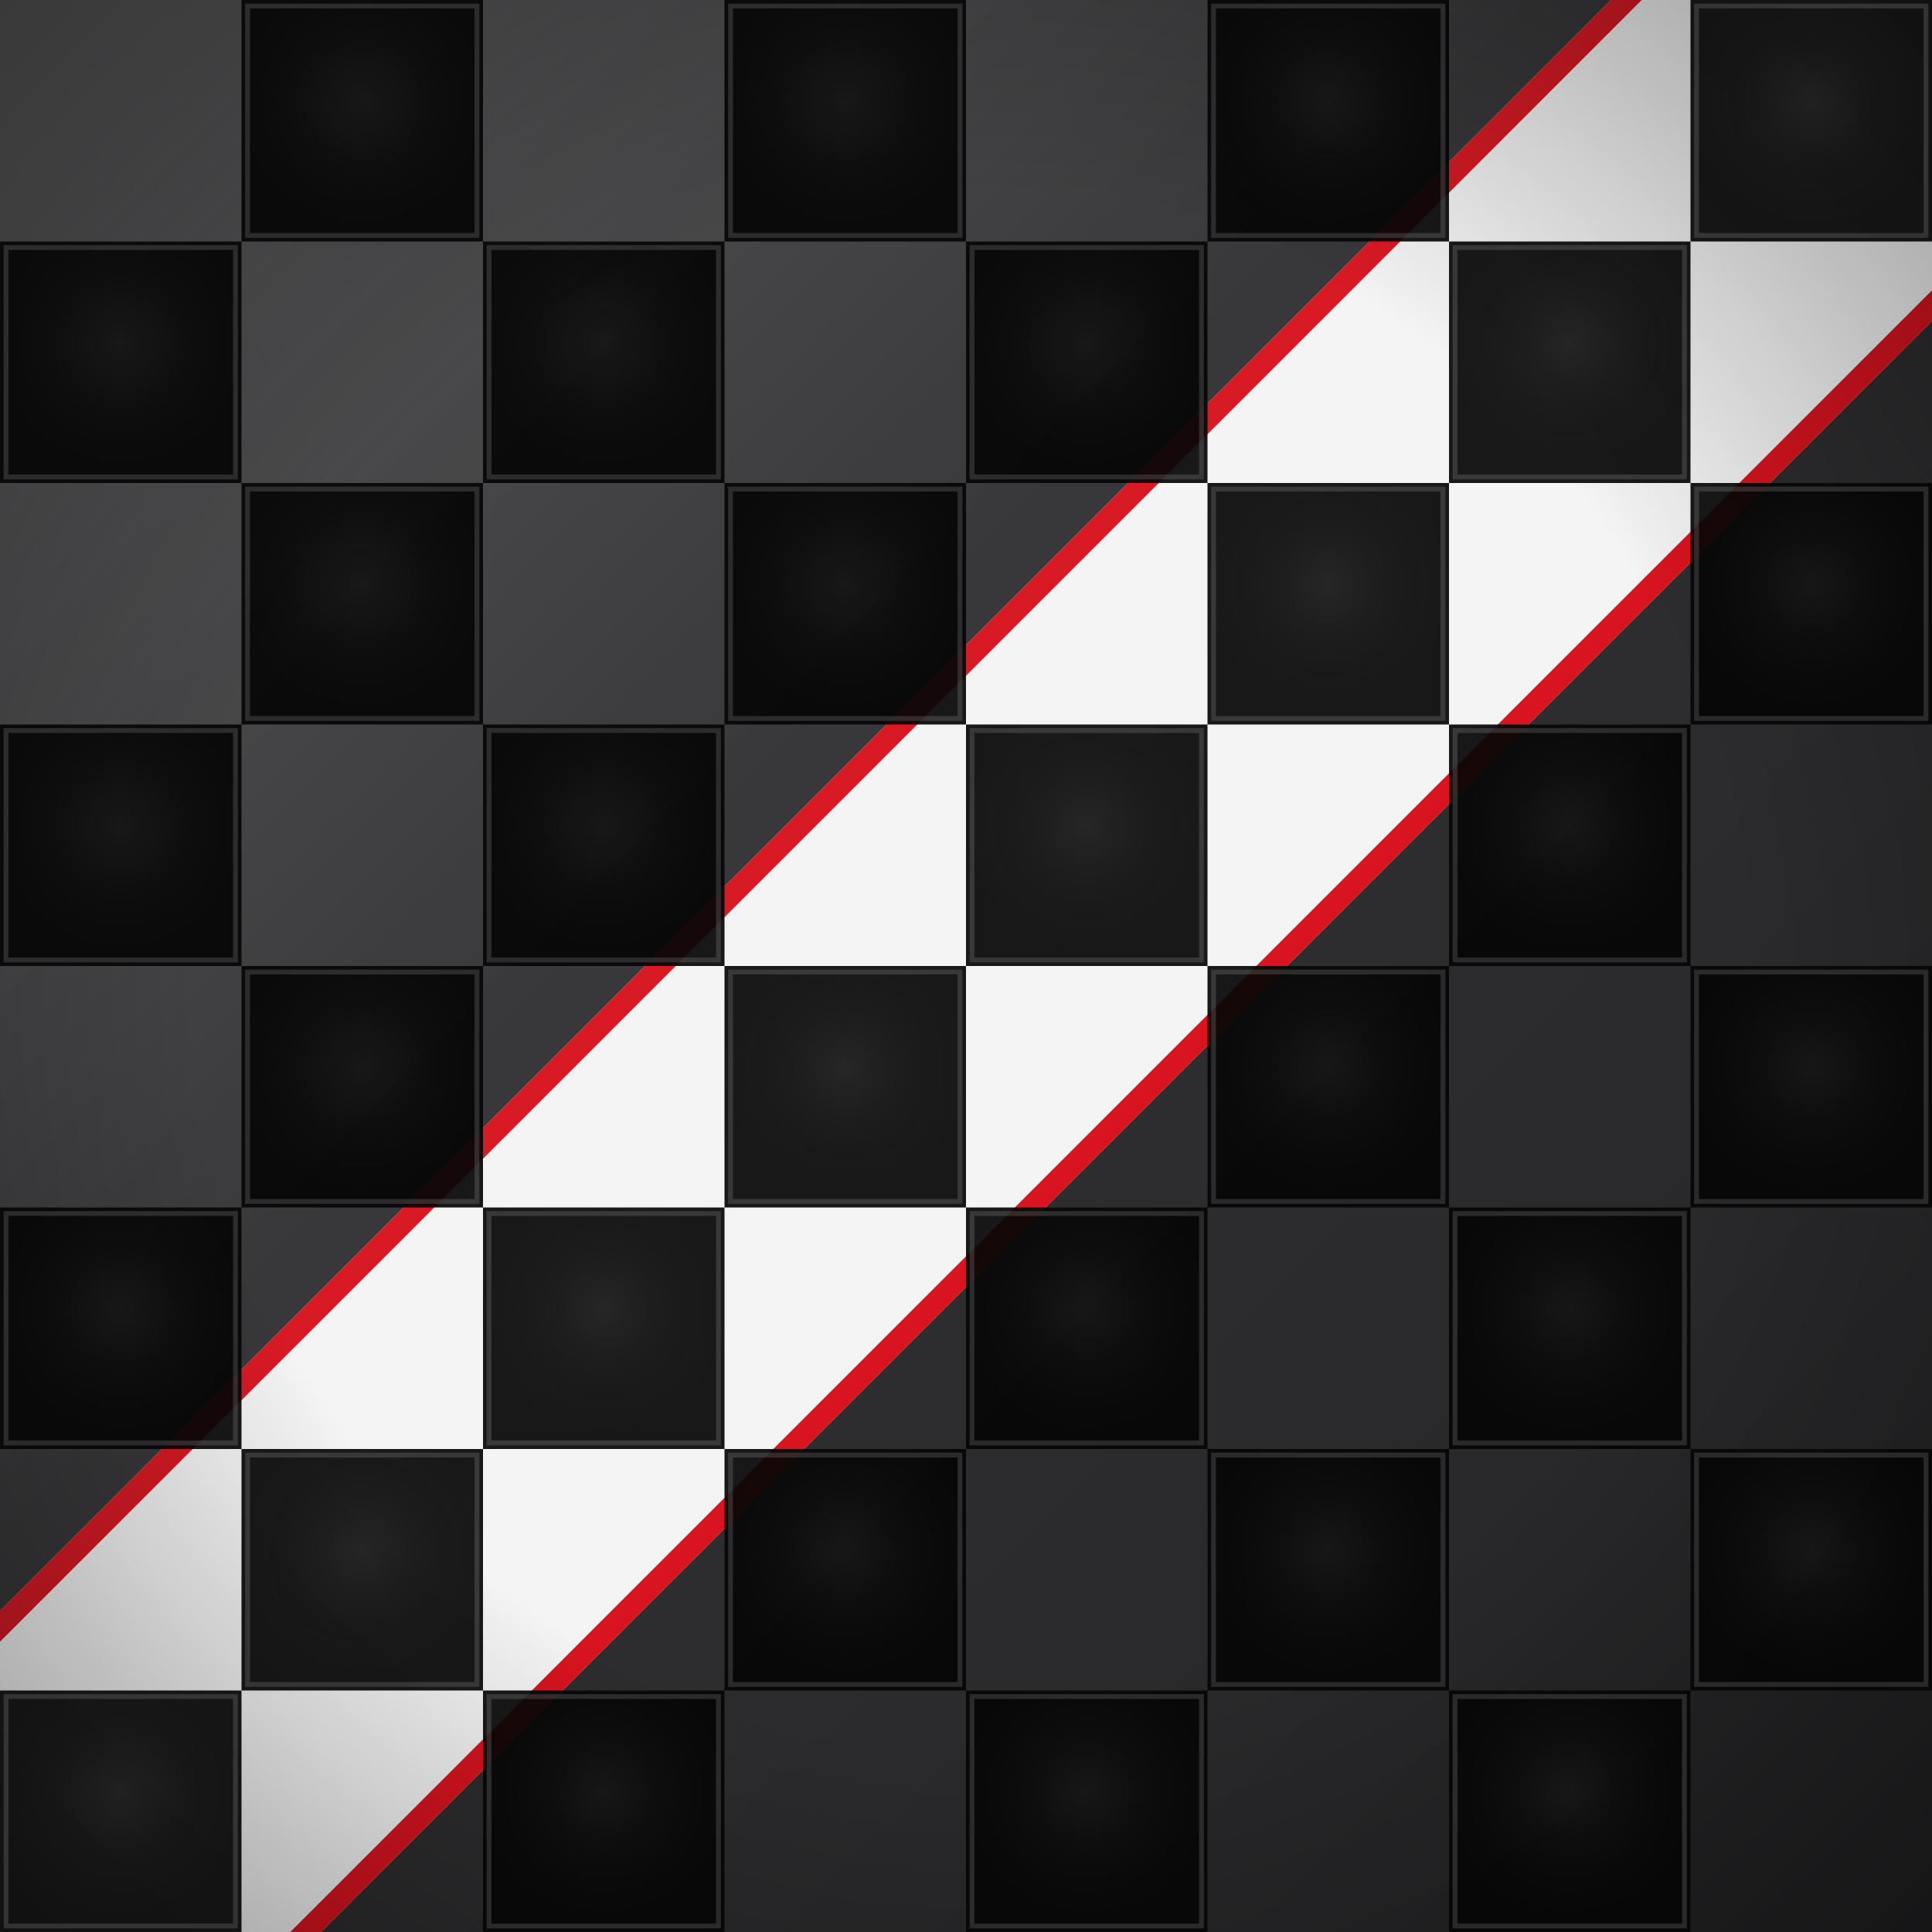
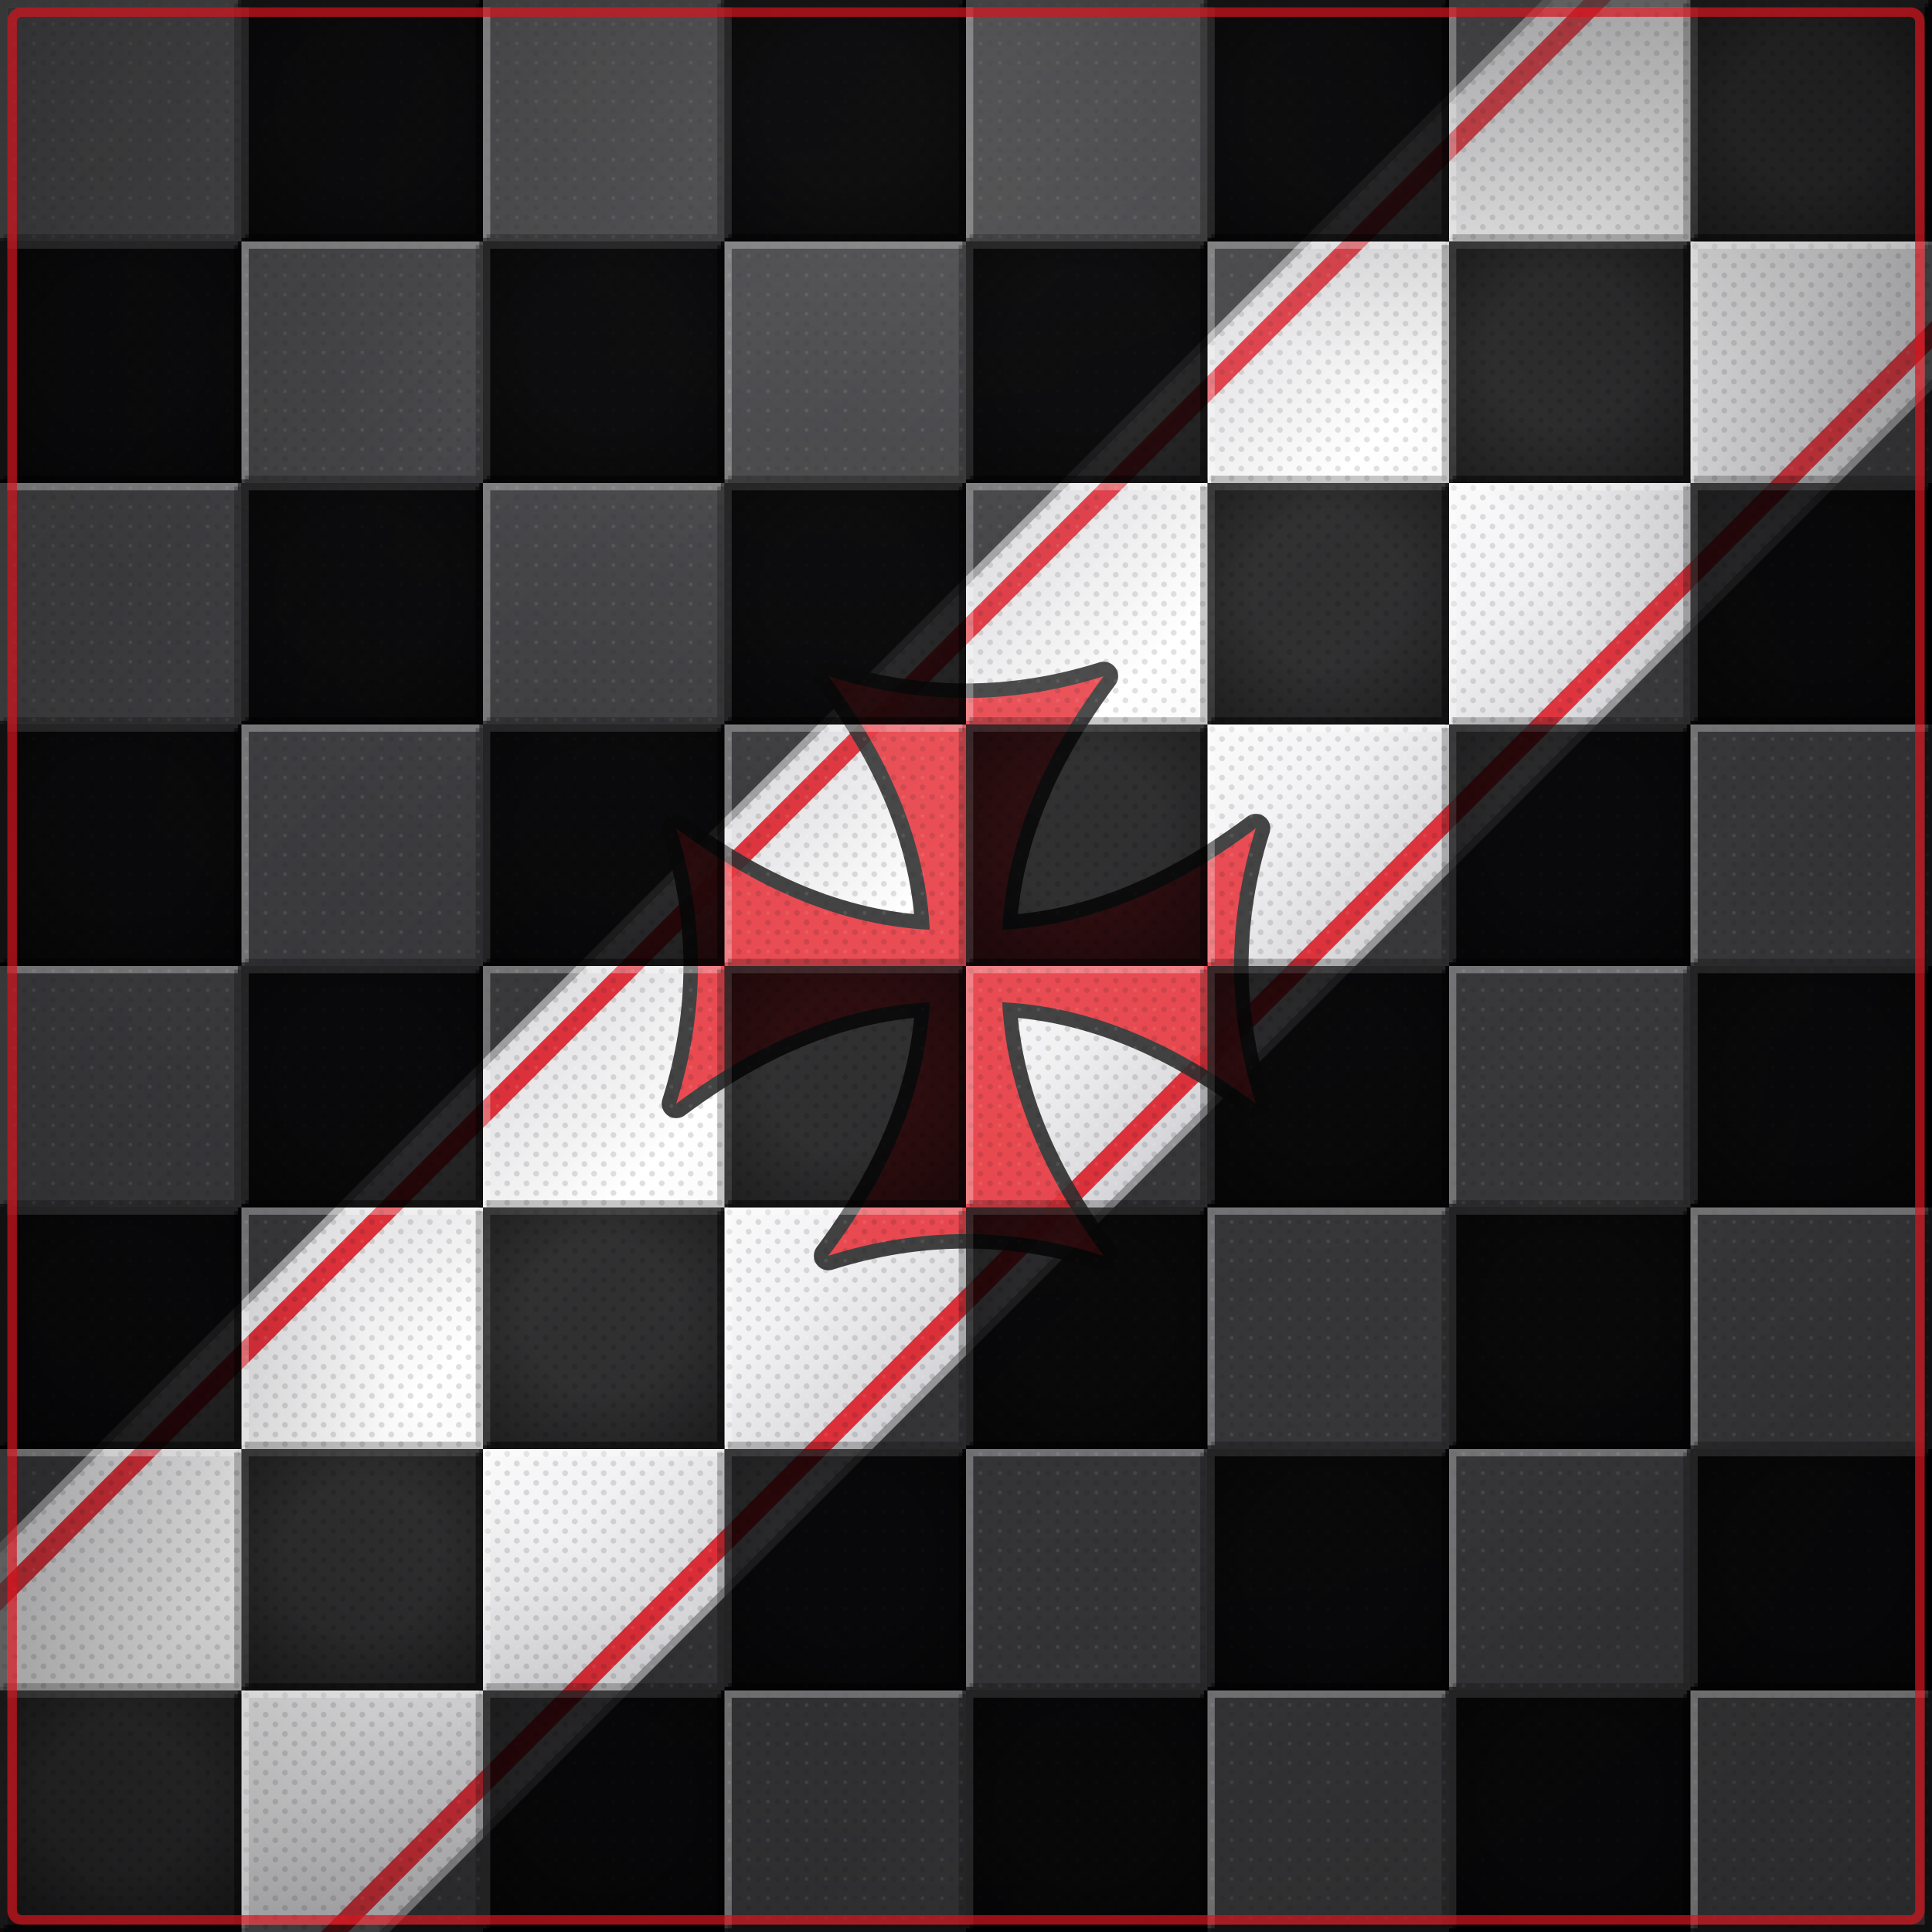
<svg xmlns="http://www.w3.org/2000/svg" viewBox="0 0 800 800">
  <defs>
    <linearGradient id="f" x1="0" y1="0" x2="1" y2="1">
-       <stop offset="0" stop-color="#3C3C3E" />
-       <stop offset="1" stop-color="#232325" />
+       <stop offset="0" stop-color="#2A2A2E" />
+       <stop offset=".5" stop-color="#18181B" />
+       <stop offset="1" stop-color="#232326" />
+     </linearGradient>
+     <linearGradient id="fx" x1="0" y1="0" x2="1" y2="0">
+       <stop offset="0" stop-color="#DADADD" />
+       <stop offset=".35" stop-color="#FFFFFF" />
+       <stop offset=".7" stop-color="#F1F1F3" />
+       <stop offset="1" stop-color="#CFCFD3" />
    </linearGradient>
  </defs>
  <rect width="800" height="800" fill="url(#f)" />
  <g transform="rotate(45 400 400)">
-     <rect x="306" y="-200" width="188" height="1200" fill="#F4F4F4" />
-     <rect x="306" y="-200" width="9" height="1200" fill="#D7141F" />
-     <rect x="485" y="-200" width="9" height="1200" fill="#D7141F" />
+     <rect x="286" y="-200" width="228" height="1200" fill="url(#fx)" />
+     <rect x="298" y="-200" width="8" height="1200" fill="#D7141F" />
+     <rect x="494" y="-200" width="8" height="1200" fill="#D7141F" />
+     <rect x="286" y="-200" width="3" height="1200" fill="#000" fill-opacity=".35" />
+     <rect x="511" y="-200" width="3" height="1200" fill="#000" fill-opacity=".35" />
+   </g>
+   <g opacity=".9">
+     <g transform="translate(250 250) scale(3)">
+       <path d="M45 50 Q46 30 31 10 Q50 16 69 10 Q54 30 55 50 Z" transform="rotate(0 50 50)" fill="#111" stroke="#111" stroke-width="4" stroke-linejoin="round" />
+       <path d="M45 50 Q46 30 31 10 Q50 16 69 10 Q54 30 55 50 Z" transform="rotate(90 50 50)" fill="#111" stroke="#111" stroke-width="4" stroke-linejoin="round" />
+       <path d="M45 50 Q46 30 31 10 Q50 16 69 10 Q54 30 55 50 Z" transform="rotate(180 50 50)" fill="#111" stroke="#111" stroke-width="4" stroke-linejoin="round" />
+       <path d="M45 50 Q46 30 31 10 Q50 16 69 10 Q54 30 55 50 Z" transform="rotate(270 50 50)" fill="#111" stroke="#111" stroke-width="4" stroke-linejoin="round" />
+       <path d="M45 50 Q46 30 31 10 Q50 16 69 10 Q54 30 55 50 Z" transform="rotate(0 50 50)" fill="#E41B23" />
+       <path d="M45 50 Q46 30 31 10 Q50 16 69 10 Q54 30 55 50 Z" transform="rotate(90 50 50)" fill="#E41B23" />
+       <path d="M45 50 Q46 30 31 10 Q50 16 69 10 Q54 30 55 50 Z" transform="rotate(180 50 50)" fill="#E41B23" />
+       <path d="M45 50 Q46 30 31 10 Q50 16 69 10 Q54 30 55 50 Z" transform="rotate(270 50 50)" fill="#E41B23" />
+     </g>
  </g>
  <defs>
+     <pattern id="malha" width="8" height="8" patternUnits="userSpaceOnUse">
+       <circle cx="2" cy="2" r="1.2" fill="#000" fill-opacity="0.14" />
+       <circle cx="6" cy="6" r="1.2" fill="#000" fill-opacity="0.14" />
+       <circle cx="6" cy="2" r=".8" fill="#fff" fill-opacity="0.084" />
+     </pattern>
+     <radialGradient id="refletor" cx=".5" cy="-.05" r=".95">
+       <stop offset="0" stop-color="#fff" stop-opacity=".22" />
+       <stop offset=".55" stop-color="#fff" stop-opacity=".04" />
+       <stop offset="1" stop-color="#fff" stop-opacity="0" />
+     </radialGradient>
    <radialGradient id="vin" cx=".5" cy=".5" r=".72">
-       <stop offset=".55" stop-color="#000" stop-opacity="0" />
-       <stop offset="1" stop-color="#000" stop-opacity="0.4" />
+       <stop offset=".5" stop-color="#000" stop-opacity="0" />
+       <stop offset="1" stop-color="#000" stop-opacity="0.5" />
    </radialGradient>
-     <linearGradient id="luz" x1="0" y1="0" x2="1" y2="1">
-       <stop offset="0" stop-color="#fff" stop-opacity=".16" />
-       <stop offset=".5" stop-color="#fff" stop-opacity="0" />
-     </linearGradient>
  </defs>
-   <rect width="800" height="800" fill="url(#luz)" />
+   <rect width="800" height="800" fill="url(#malha)" />
+   <rect width="800" height="800" fill="url(#refletor)" />
  <rect width="800" height="800" fill="url(#vin)" />
  <defs>
-     <radialGradient id="casaLuz" cx=".5" cy=".42" r=".6">
-       <stop offset="0" stop-color="rgba(255,255,255,.06)" />
-       <stop offset="1" stop-color="rgba(0,0,0,0)" />
+     <radialGradient id="poco" cx=".5" cy=".45" r=".7">
+       <stop offset=".45" stop-color="#000" stop-opacity="0" />
+       <stop offset="1" stop-color="#000" stop-opacity=".35" />
    </radialGradient>
  </defs>
-   <rect x="100" y="0" width="100" height="100" fill="rgba(6,6,6,.92)" />
-   <rect x="100" y="0" width="100" height="100" fill="url(#casaLuz)" />
-   <rect x="102.5" y="2.5" width="95" height="95" fill="none" stroke="rgba(255,255,255,.14)" stroke-width="2" />
-   <rect x="300" y="0" width="100" height="100" fill="rgba(6,6,6,.92)" />
-   <rect x="300" y="0" width="100" height="100" fill="url(#casaLuz)" />
-   <rect x="302.5" y="2.5" width="95" height="95" fill="none" stroke="rgba(255,255,255,.14)" stroke-width="2" />
-   <rect x="500" y="0" width="100" height="100" fill="rgba(6,6,6,.92)" />
-   <rect x="500" y="0" width="100" height="100" fill="url(#casaLuz)" />
-   <rect x="502.5" y="2.5" width="95" height="95" fill="none" stroke="rgba(255,255,255,.14)" stroke-width="2" />
-   <rect x="700" y="0" width="100" height="100" fill="rgba(6,6,6,.92)" />
-   <rect x="700" y="0" width="100" height="100" fill="url(#casaLuz)" />
-   <rect x="702.5" y="2.5" width="95" height="95" fill="none" stroke="rgba(255,255,255,.14)" stroke-width="2" />
-   <rect x="0" y="100" width="100" height="100" fill="rgba(6,6,6,.92)" />
-   <rect x="0" y="100" width="100" height="100" fill="url(#casaLuz)" />
-   <rect x="2.5" y="102.5" width="95" height="95" fill="none" stroke="rgba(255,255,255,.14)" stroke-width="2" />
-   <rect x="200" y="100" width="100" height="100" fill="rgba(6,6,6,.92)" />
-   <rect x="200" y="100" width="100" height="100" fill="url(#casaLuz)" />
-   <rect x="202.5" y="102.5" width="95" height="95" fill="none" stroke="rgba(255,255,255,.14)" stroke-width="2" />
-   <rect x="400" y="100" width="100" height="100" fill="rgba(6,6,6,.92)" />
-   <rect x="400" y="100" width="100" height="100" fill="url(#casaLuz)" />
-   <rect x="402.5" y="102.5" width="95" height="95" fill="none" stroke="rgba(255,255,255,.14)" stroke-width="2" />
-   <rect x="600" y="100" width="100" height="100" fill="rgba(6,6,6,.92)" />
-   <rect x="600" y="100" width="100" height="100" fill="url(#casaLuz)" />
-   <rect x="602.5" y="102.5" width="95" height="95" fill="none" stroke="rgba(255,255,255,.14)" stroke-width="2" />
-   <rect x="100" y="200" width="100" height="100" fill="rgba(6,6,6,.92)" />
-   <rect x="100" y="200" width="100" height="100" fill="url(#casaLuz)" />
-   <rect x="102.5" y="202.5" width="95" height="95" fill="none" stroke="rgba(255,255,255,.14)" stroke-width="2" />
-   <rect x="300" y="200" width="100" height="100" fill="rgba(6,6,6,.92)" />
-   <rect x="300" y="200" width="100" height="100" fill="url(#casaLuz)" />
-   <rect x="302.5" y="202.5" width="95" height="95" fill="none" stroke="rgba(255,255,255,.14)" stroke-width="2" />
-   <rect x="500" y="200" width="100" height="100" fill="rgba(6,6,6,.92)" />
-   <rect x="500" y="200" width="100" height="100" fill="url(#casaLuz)" />
-   <rect x="502.5" y="202.5" width="95" height="95" fill="none" stroke="rgba(255,255,255,.14)" stroke-width="2" />
-   <rect x="700" y="200" width="100" height="100" fill="rgba(6,6,6,.92)" />
-   <rect x="700" y="200" width="100" height="100" fill="url(#casaLuz)" />
-   <rect x="702.5" y="202.5" width="95" height="95" fill="none" stroke="rgba(255,255,255,.14)" stroke-width="2" />
-   <rect x="0" y="300" width="100" height="100" fill="rgba(6,6,6,.92)" />
-   <rect x="0" y="300" width="100" height="100" fill="url(#casaLuz)" />
-   <rect x="2.5" y="302.5" width="95" height="95" fill="none" stroke="rgba(255,255,255,.14)" stroke-width="2" />
-   <rect x="200" y="300" width="100" height="100" fill="rgba(6,6,6,.92)" />
-   <rect x="200" y="300" width="100" height="100" fill="url(#casaLuz)" />
-   <rect x="202.5" y="302.5" width="95" height="95" fill="none" stroke="rgba(255,255,255,.14)" stroke-width="2" />
-   <rect x="400" y="300" width="100" height="100" fill="rgba(6,6,6,.92)" />
-   <rect x="400" y="300" width="100" height="100" fill="url(#casaLuz)" />
-   <rect x="402.5" y="302.5" width="95" height="95" fill="none" stroke="rgba(255,255,255,.14)" stroke-width="2" />
-   <rect x="600" y="300" width="100" height="100" fill="rgba(6,6,6,.92)" />
-   <rect x="600" y="300" width="100" height="100" fill="url(#casaLuz)" />
-   <rect x="602.5" y="302.5" width="95" height="95" fill="none" stroke="rgba(255,255,255,.14)" stroke-width="2" />
-   <rect x="100" y="400" width="100" height="100" fill="rgba(6,6,6,.92)" />
-   <rect x="100" y="400" width="100" height="100" fill="url(#casaLuz)" />
-   <rect x="102.5" y="402.5" width="95" height="95" fill="none" stroke="rgba(255,255,255,.14)" stroke-width="2" />
-   <rect x="300" y="400" width="100" height="100" fill="rgba(6,6,6,.92)" />
-   <rect x="300" y="400" width="100" height="100" fill="url(#casaLuz)" />
-   <rect x="302.5" y="402.5" width="95" height="95" fill="none" stroke="rgba(255,255,255,.14)" stroke-width="2" />
-   <rect x="500" y="400" width="100" height="100" fill="rgba(6,6,6,.92)" />
-   <rect x="500" y="400" width="100" height="100" fill="url(#casaLuz)" />
-   <rect x="502.5" y="402.5" width="95" height="95" fill="none" stroke="rgba(255,255,255,.14)" stroke-width="2" />
-   <rect x="700" y="400" width="100" height="100" fill="rgba(6,6,6,.92)" />
-   <rect x="700" y="400" width="100" height="100" fill="url(#casaLuz)" />
-   <rect x="702.5" y="402.5" width="95" height="95" fill="none" stroke="rgba(255,255,255,.14)" stroke-width="2" />
-   <rect x="0" y="500" width="100" height="100" fill="rgba(6,6,6,.92)" />
-   <rect x="0" y="500" width="100" height="100" fill="url(#casaLuz)" />
-   <rect x="2.5" y="502.5" width="95" height="95" fill="none" stroke="rgba(255,255,255,.14)" stroke-width="2" />
-   <rect x="200" y="500" width="100" height="100" fill="rgba(6,6,6,.92)" />
-   <rect x="200" y="500" width="100" height="100" fill="url(#casaLuz)" />
-   <rect x="202.5" y="502.5" width="95" height="95" fill="none" stroke="rgba(255,255,255,.14)" stroke-width="2" />
-   <rect x="400" y="500" width="100" height="100" fill="rgba(6,6,6,.92)" />
-   <rect x="400" y="500" width="100" height="100" fill="url(#casaLuz)" />
-   <rect x="402.5" y="502.5" width="95" height="95" fill="none" stroke="rgba(255,255,255,.14)" stroke-width="2" />
-   <rect x="600" y="500" width="100" height="100" fill="rgba(6,6,6,.92)" />
-   <rect x="600" y="500" width="100" height="100" fill="url(#casaLuz)" />
-   <rect x="602.5" y="502.5" width="95" height="95" fill="none" stroke="rgba(255,255,255,.14)" stroke-width="2" />
-   <rect x="100" y="600" width="100" height="100" fill="rgba(6,6,6,.92)" />
-   <rect x="100" y="600" width="100" height="100" fill="url(#casaLuz)" />
-   <rect x="102.5" y="602.5" width="95" height="95" fill="none" stroke="rgba(255,255,255,.14)" stroke-width="2" />
-   <rect x="300" y="600" width="100" height="100" fill="rgba(6,6,6,.92)" />
-   <rect x="300" y="600" width="100" height="100" fill="url(#casaLuz)" />
-   <rect x="302.5" y="602.5" width="95" height="95" fill="none" stroke="rgba(255,255,255,.14)" stroke-width="2" />
-   <rect x="500" y="600" width="100" height="100" fill="rgba(6,6,6,.92)" />
-   <rect x="500" y="600" width="100" height="100" fill="url(#casaLuz)" />
-   <rect x="502.5" y="602.5" width="95" height="95" fill="none" stroke="rgba(255,255,255,.14)" stroke-width="2" />
-   <rect x="700" y="600" width="100" height="100" fill="rgba(6,6,6,.92)" />
-   <rect x="700" y="600" width="100" height="100" fill="url(#casaLuz)" />
-   <rect x="702.5" y="602.5" width="95" height="95" fill="none" stroke="rgba(255,255,255,.14)" stroke-width="2" />
-   <rect x="0" y="700" width="100" height="100" fill="rgba(6,6,6,.92)" />
-   <rect x="0" y="700" width="100" height="100" fill="url(#casaLuz)" />
-   <rect x="2.5" y="702.5" width="95" height="95" fill="none" stroke="rgba(255,255,255,.14)" stroke-width="2" />
-   <rect x="200" y="700" width="100" height="100" fill="rgba(6,6,6,.92)" />
-   <rect x="200" y="700" width="100" height="100" fill="url(#casaLuz)" />
-   <rect x="202.5" y="702.5" width="95" height="95" fill="none" stroke="rgba(255,255,255,.14)" stroke-width="2" />
-   <rect x="400" y="700" width="100" height="100" fill="rgba(6,6,6,.92)" />
-   <rect x="400" y="700" width="100" height="100" fill="url(#casaLuz)" />
-   <rect x="402.5" y="702.5" width="95" height="95" fill="none" stroke="rgba(255,255,255,.14)" stroke-width="2" />
-   <rect x="600" y="700" width="100" height="100" fill="rgba(6,6,6,.92)" />
-   <rect x="600" y="700" width="100" height="100" fill="url(#casaLuz)" />
-   <rect x="602.5" y="702.5" width="95" height="95" fill="none" stroke="rgba(255,255,255,.14)" stroke-width="2" />
+   <rect x="0" y="0" width="100" height="100" fill="rgba(255,255,255,.1)" />
+   <path d="M1.5 98.5V1.5H98.5" fill="none" stroke="rgba(255,255,255,.3)" stroke-width="3" />
+   <path d="M1.5 98.5H98.5V1.5" fill="none" stroke="rgba(0,0,0,0.22)" stroke-width="3" />
+   <rect x="100" y="0" width="100" height="100" fill="rgba(4,4,5,.82)" />
+   <rect x="100" y="0" width="100" height="100" fill="url(#poco)" />
+   <path d="M101.5 98.5V1.5H198.5" fill="none" stroke="rgba(255,255,255,.12)" stroke-width="3" />
+   <path d="M101.5 98.5H198.5V1.5" fill="none" stroke="rgba(0,0,0,0.45)" stroke-width="3" />
+   <rect x="200" y="0" width="100" height="100" fill="rgba(255,255,255,.1)" />
+   <path d="M201.5 98.5V1.5H298.5" fill="none" stroke="rgba(255,255,255,.3)" stroke-width="3" />
+   <path d="M201.5 98.5H298.5V1.5" fill="none" stroke="rgba(0,0,0,0.22)" stroke-width="3" />
+   <rect x="300" y="0" width="100" height="100" fill="rgba(4,4,5,.82)" />
+   <rect x="300" y="0" width="100" height="100" fill="url(#poco)" />
+   <path d="M301.5 98.5V1.5H398.5" fill="none" stroke="rgba(255,255,255,.12)" stroke-width="3" />
+   <path d="M301.5 98.5H398.5V1.5" fill="none" stroke="rgba(0,0,0,0.45)" stroke-width="3" />
+   <rect x="400" y="0" width="100" height="100" fill="rgba(255,255,255,.1)" />
+   <path d="M401.5 98.5V1.5H498.5" fill="none" stroke="rgba(255,255,255,.3)" stroke-width="3" />
+   <path d="M401.5 98.5H498.5V1.5" fill="none" stroke="rgba(0,0,0,0.22)" stroke-width="3" />
+   <rect x="500" y="0" width="100" height="100" fill="rgba(4,4,5,.82)" />
+   <rect x="500" y="0" width="100" height="100" fill="url(#poco)" />
+   <path d="M501.5 98.5V1.5H598.5" fill="none" stroke="rgba(255,255,255,.12)" stroke-width="3" />
+   <path d="M501.5 98.5H598.5V1.5" fill="none" stroke="rgba(0,0,0,0.45)" stroke-width="3" />
+   <rect x="600" y="0" width="100" height="100" fill="rgba(255,255,255,.1)" />
+   <path d="M601.5 98.5V1.5H698.5" fill="none" stroke="rgba(255,255,255,.3)" stroke-width="3" />
+   <path d="M601.5 98.5H698.5V1.5" fill="none" stroke="rgba(0,0,0,0.22)" stroke-width="3" />
+   <rect x="700" y="0" width="100" height="100" fill="rgba(4,4,5,.82)" />
+   <rect x="700" y="0" width="100" height="100" fill="url(#poco)" />
+   <path d="M701.5 98.5V1.5H798.5" fill="none" stroke="rgba(255,255,255,.12)" stroke-width="3" />
+   <path d="M701.5 98.5H798.5V1.5" fill="none" stroke="rgba(0,0,0,0.45)" stroke-width="3" />
+   <rect x="0" y="100" width="100" height="100" fill="rgba(4,4,5,.82)" />
+   <rect x="0" y="100" width="100" height="100" fill="url(#poco)" />
+   <path d="M1.5 198.5V101.5H98.5" fill="none" stroke="rgba(255,255,255,.12)" stroke-width="3" />
+   <path d="M1.5 198.5H98.5V101.5" fill="none" stroke="rgba(0,0,0,0.45)" stroke-width="3" />
+   <rect x="100" y="100" width="100" height="100" fill="rgba(255,255,255,.1)" />
+   <path d="M101.5 198.5V101.5H198.5" fill="none" stroke="rgba(255,255,255,.3)" stroke-width="3" />
+   <path d="M101.5 198.5H198.5V101.5" fill="none" stroke="rgba(0,0,0,0.22)" stroke-width="3" />
+   <rect x="200" y="100" width="100" height="100" fill="rgba(4,4,5,.82)" />
+   <rect x="200" y="100" width="100" height="100" fill="url(#poco)" />
+   <path d="M201.5 198.5V101.5H298.5" fill="none" stroke="rgba(255,255,255,.12)" stroke-width="3" />
+   <path d="M201.5 198.5H298.5V101.5" fill="none" stroke="rgba(0,0,0,0.45)" stroke-width="3" />
+   <rect x="300" y="100" width="100" height="100" fill="rgba(255,255,255,.1)" />
+   <path d="M301.5 198.5V101.5H398.5" fill="none" stroke="rgba(255,255,255,.3)" stroke-width="3" />
+   <path d="M301.5 198.5H398.5V101.5" fill="none" stroke="rgba(0,0,0,0.22)" stroke-width="3" />
+   <rect x="400" y="100" width="100" height="100" fill="rgba(4,4,5,.82)" />
+   <rect x="400" y="100" width="100" height="100" fill="url(#poco)" />
+   <path d="M401.5 198.5V101.5H498.5" fill="none" stroke="rgba(255,255,255,.12)" stroke-width="3" />
+   <path d="M401.5 198.5H498.5V101.5" fill="none" stroke="rgba(0,0,0,0.45)" stroke-width="3" />
+   <rect x="500" y="100" width="100" height="100" fill="rgba(255,255,255,.1)" />
+   <path d="M501.5 198.5V101.5H598.5" fill="none" stroke="rgba(255,255,255,.3)" stroke-width="3" />
+   <path d="M501.5 198.5H598.5V101.5" fill="none" stroke="rgba(0,0,0,0.22)" stroke-width="3" />
+   <rect x="600" y="100" width="100" height="100" fill="rgba(4,4,5,.82)" />
+   <rect x="600" y="100" width="100" height="100" fill="url(#poco)" />
+   <path d="M601.5 198.5V101.5H698.5" fill="none" stroke="rgba(255,255,255,.12)" stroke-width="3" />
+   <path d="M601.5 198.5H698.5V101.5" fill="none" stroke="rgba(0,0,0,0.45)" stroke-width="3" />
+   <rect x="700" y="100" width="100" height="100" fill="rgba(255,255,255,.1)" />
+   <path d="M701.5 198.5V101.5H798.5" fill="none" stroke="rgba(255,255,255,.3)" stroke-width="3" />
+   <path d="M701.5 198.5H798.5V101.5" fill="none" stroke="rgba(0,0,0,0.22)" stroke-width="3" />
+   <rect x="0" y="200" width="100" height="100" fill="rgba(255,255,255,.1)" />
+   <path d="M1.5 298.5V201.5H98.5" fill="none" stroke="rgba(255,255,255,.3)" stroke-width="3" />
+   <path d="M1.5 298.5H98.5V201.5" fill="none" stroke="rgba(0,0,0,0.22)" stroke-width="3" />
+   <rect x="100" y="200" width="100" height="100" fill="rgba(4,4,5,.82)" />
+   <rect x="100" y="200" width="100" height="100" fill="url(#poco)" />
+   <path d="M101.5 298.5V201.5H198.5" fill="none" stroke="rgba(255,255,255,.12)" stroke-width="3" />
+   <path d="M101.5 298.5H198.5V201.5" fill="none" stroke="rgba(0,0,0,0.45)" stroke-width="3" />
+   <rect x="200" y="200" width="100" height="100" fill="rgba(255,255,255,.1)" />
+   <path d="M201.5 298.5V201.5H298.5" fill="none" stroke="rgba(255,255,255,.3)" stroke-width="3" />
+   <path d="M201.5 298.5H298.5V201.5" fill="none" stroke="rgba(0,0,0,0.22)" stroke-width="3" />
+   <rect x="300" y="200" width="100" height="100" fill="rgba(4,4,5,.82)" />
+   <rect x="300" y="200" width="100" height="100" fill="url(#poco)" />
+   <path d="M301.5 298.5V201.5H398.5" fill="none" stroke="rgba(255,255,255,.12)" stroke-width="3" />
+   <path d="M301.5 298.5H398.5V201.5" fill="none" stroke="rgba(0,0,0,0.45)" stroke-width="3" />
+   <rect x="400" y="200" width="100" height="100" fill="rgba(255,255,255,.1)" />
+   <path d="M401.5 298.5V201.5H498.5" fill="none" stroke="rgba(255,255,255,.3)" stroke-width="3" />
+   <path d="M401.5 298.5H498.5V201.5" fill="none" stroke="rgba(0,0,0,0.22)" stroke-width="3" />
+   <rect x="500" y="200" width="100" height="100" fill="rgba(4,4,5,.82)" />
+   <rect x="500" y="200" width="100" height="100" fill="url(#poco)" />
+   <path d="M501.5 298.5V201.5H598.5" fill="none" stroke="rgba(255,255,255,.12)" stroke-width="3" />
+   <path d="M501.5 298.5H598.5V201.5" fill="none" stroke="rgba(0,0,0,0.45)" stroke-width="3" />
+   <rect x="600" y="200" width="100" height="100" fill="rgba(255,255,255,.1)" />
+   <path d="M601.5 298.5V201.5H698.5" fill="none" stroke="rgba(255,255,255,.3)" stroke-width="3" />
+   <path d="M601.5 298.5H698.5V201.5" fill="none" stroke="rgba(0,0,0,0.22)" stroke-width="3" />
+   <rect x="700" y="200" width="100" height="100" fill="rgba(4,4,5,.82)" />
+   <rect x="700" y="200" width="100" height="100" fill="url(#poco)" />
+   <path d="M701.5 298.5V201.5H798.5" fill="none" stroke="rgba(255,255,255,.12)" stroke-width="3" />
+   <path d="M701.5 298.5H798.5V201.5" fill="none" stroke="rgba(0,0,0,0.45)" stroke-width="3" />
+   <rect x="0" y="300" width="100" height="100" fill="rgba(4,4,5,.82)" />
+   <rect x="0" y="300" width="100" height="100" fill="url(#poco)" />
+   <path d="M1.5 398.5V301.5H98.5" fill="none" stroke="rgba(255,255,255,.12)" stroke-width="3" />
+   <path d="M1.5 398.5H98.5V301.5" fill="none" stroke="rgba(0,0,0,0.45)" stroke-width="3" />
+   <rect x="100" y="300" width="100" height="100" fill="rgba(255,255,255,.1)" />
+   <path d="M101.5 398.5V301.5H198.5" fill="none" stroke="rgba(255,255,255,.3)" stroke-width="3" />
+   <path d="M101.5 398.5H198.5V301.5" fill="none" stroke="rgba(0,0,0,0.22)" stroke-width="3" />
+   <rect x="200" y="300" width="100" height="100" fill="rgba(4,4,5,.82)" />
+   <rect x="200" y="300" width="100" height="100" fill="url(#poco)" />
+   <path d="M201.5 398.5V301.5H298.5" fill="none" stroke="rgba(255,255,255,.12)" stroke-width="3" />
+   <path d="M201.5 398.5H298.5V301.5" fill="none" stroke="rgba(0,0,0,0.45)" stroke-width="3" />
+   <rect x="300" y="300" width="100" height="100" fill="rgba(255,255,255,.1)" />
+   <path d="M301.5 398.5V301.5H398.5" fill="none" stroke="rgba(255,255,255,.3)" stroke-width="3" />
+   <path d="M301.5 398.5H398.5V301.5" fill="none" stroke="rgba(0,0,0,0.22)" stroke-width="3" />
+   <rect x="400" y="300" width="100" height="100" fill="rgba(4,4,5,.82)" />
+   <rect x="400" y="300" width="100" height="100" fill="url(#poco)" />
+   <path d="M401.5 398.5V301.5H498.5" fill="none" stroke="rgba(255,255,255,.12)" stroke-width="3" />
+   <path d="M401.5 398.5H498.5V301.5" fill="none" stroke="rgba(0,0,0,0.45)" stroke-width="3" />
+   <rect x="500" y="300" width="100" height="100" fill="rgba(255,255,255,.1)" />
+   <path d="M501.5 398.5V301.5H598.5" fill="none" stroke="rgba(255,255,255,.3)" stroke-width="3" />
+   <path d="M501.5 398.5H598.5V301.5" fill="none" stroke="rgba(0,0,0,0.22)" stroke-width="3" />
+   <rect x="600" y="300" width="100" height="100" fill="rgba(4,4,5,.82)" />
+   <rect x="600" y="300" width="100" height="100" fill="url(#poco)" />
+   <path d="M601.5 398.5V301.5H698.5" fill="none" stroke="rgba(255,255,255,.12)" stroke-width="3" />
+   <path d="M601.5 398.5H698.5V301.5" fill="none" stroke="rgba(0,0,0,0.45)" stroke-width="3" />
+   <rect x="700" y="300" width="100" height="100" fill="rgba(255,255,255,.1)" />
+   <path d="M701.5 398.5V301.5H798.5" fill="none" stroke="rgba(255,255,255,.3)" stroke-width="3" />
+   <path d="M701.5 398.5H798.5V301.5" fill="none" stroke="rgba(0,0,0,0.22)" stroke-width="3" />
+   <rect x="0" y="400" width="100" height="100" fill="rgba(255,255,255,.1)" />
+   <path d="M1.5 498.5V401.5H98.5" fill="none" stroke="rgba(255,255,255,.3)" stroke-width="3" />
+   <path d="M1.5 498.5H98.5V401.5" fill="none" stroke="rgba(0,0,0,0.22)" stroke-width="3" />
+   <rect x="100" y="400" width="100" height="100" fill="rgba(4,4,5,.82)" />
+   <rect x="100" y="400" width="100" height="100" fill="url(#poco)" />
+   <path d="M101.5 498.5V401.5H198.5" fill="none" stroke="rgba(255,255,255,.12)" stroke-width="3" />
+   <path d="M101.5 498.5H198.5V401.5" fill="none" stroke="rgba(0,0,0,0.45)" stroke-width="3" />
+   <rect x="200" y="400" width="100" height="100" fill="rgba(255,255,255,.1)" />
+   <path d="M201.5 498.5V401.5H298.5" fill="none" stroke="rgba(255,255,255,.3)" stroke-width="3" />
+   <path d="M201.5 498.5H298.5V401.5" fill="none" stroke="rgba(0,0,0,0.22)" stroke-width="3" />
+   <rect x="300" y="400" width="100" height="100" fill="rgba(4,4,5,.82)" />
+   <rect x="300" y="400" width="100" height="100" fill="url(#poco)" />
+   <path d="M301.5 498.5V401.5H398.5" fill="none" stroke="rgba(255,255,255,.12)" stroke-width="3" />
+   <path d="M301.5 498.5H398.5V401.5" fill="none" stroke="rgba(0,0,0,0.45)" stroke-width="3" />
+   <rect x="400" y="400" width="100" height="100" fill="rgba(255,255,255,.1)" />
+   <path d="M401.5 498.5V401.5H498.5" fill="none" stroke="rgba(255,255,255,.3)" stroke-width="3" />
+   <path d="M401.5 498.5H498.5V401.5" fill="none" stroke="rgba(0,0,0,0.22)" stroke-width="3" />
+   <rect x="500" y="400" width="100" height="100" fill="rgba(4,4,5,.82)" />
+   <rect x="500" y="400" width="100" height="100" fill="url(#poco)" />
+   <path d="M501.5 498.5V401.5H598.5" fill="none" stroke="rgba(255,255,255,.12)" stroke-width="3" />
+   <path d="M501.5 498.5H598.5V401.5" fill="none" stroke="rgba(0,0,0,0.45)" stroke-width="3" />
+   <rect x="600" y="400" width="100" height="100" fill="rgba(255,255,255,.1)" />
+   <path d="M601.5 498.5V401.5H698.5" fill="none" stroke="rgba(255,255,255,.3)" stroke-width="3" />
+   <path d="M601.5 498.5H698.5V401.5" fill="none" stroke="rgba(0,0,0,0.22)" stroke-width="3" />
+   <rect x="700" y="400" width="100" height="100" fill="rgba(4,4,5,.82)" />
+   <rect x="700" y="400" width="100" height="100" fill="url(#poco)" />
+   <path d="M701.5 498.5V401.5H798.5" fill="none" stroke="rgba(255,255,255,.12)" stroke-width="3" />
+   <path d="M701.5 498.5H798.5V401.5" fill="none" stroke="rgba(0,0,0,0.45)" stroke-width="3" />
+   <rect x="0" y="500" width="100" height="100" fill="rgba(4,4,5,.82)" />
+   <rect x="0" y="500" width="100" height="100" fill="url(#poco)" />
+   <path d="M1.5 598.5V501.5H98.5" fill="none" stroke="rgba(255,255,255,.12)" stroke-width="3" />
+   <path d="M1.5 598.5H98.5V501.5" fill="none" stroke="rgba(0,0,0,0.45)" stroke-width="3" />
+   <rect x="100" y="500" width="100" height="100" fill="rgba(255,255,255,.1)" />
+   <path d="M101.5 598.5V501.5H198.5" fill="none" stroke="rgba(255,255,255,.3)" stroke-width="3" />
+   <path d="M101.5 598.5H198.5V501.5" fill="none" stroke="rgba(0,0,0,0.22)" stroke-width="3" />
+   <rect x="200" y="500" width="100" height="100" fill="rgba(4,4,5,.82)" />
+   <rect x="200" y="500" width="100" height="100" fill="url(#poco)" />
+   <path d="M201.5 598.5V501.5H298.5" fill="none" stroke="rgba(255,255,255,.12)" stroke-width="3" />
+   <path d="M201.5 598.5H298.5V501.5" fill="none" stroke="rgba(0,0,0,0.45)" stroke-width="3" />
+   <rect x="300" y="500" width="100" height="100" fill="rgba(255,255,255,.1)" />
+   <path d="M301.5 598.5V501.5H398.5" fill="none" stroke="rgba(255,255,255,.3)" stroke-width="3" />
+   <path d="M301.5 598.5H398.5V501.5" fill="none" stroke="rgba(0,0,0,0.22)" stroke-width="3" />
+   <rect x="400" y="500" width="100" height="100" fill="rgba(4,4,5,.82)" />
+   <rect x="400" y="500" width="100" height="100" fill="url(#poco)" />
+   <path d="M401.5 598.5V501.5H498.5" fill="none" stroke="rgba(255,255,255,.12)" stroke-width="3" />
+   <path d="M401.5 598.5H498.5V501.5" fill="none" stroke="rgba(0,0,0,0.45)" stroke-width="3" />
+   <rect x="500" y="500" width="100" height="100" fill="rgba(255,255,255,.1)" />
+   <path d="M501.5 598.5V501.5H598.5" fill="none" stroke="rgba(255,255,255,.3)" stroke-width="3" />
+   <path d="M501.5 598.5H598.5V501.5" fill="none" stroke="rgba(0,0,0,0.22)" stroke-width="3" />
+   <rect x="600" y="500" width="100" height="100" fill="rgba(4,4,5,.82)" />
+   <rect x="600" y="500" width="100" height="100" fill="url(#poco)" />
+   <path d="M601.5 598.5V501.5H698.5" fill="none" stroke="rgba(255,255,255,.12)" stroke-width="3" />
+   <path d="M601.5 598.5H698.5V501.5" fill="none" stroke="rgba(0,0,0,0.45)" stroke-width="3" />
+   <rect x="700" y="500" width="100" height="100" fill="rgba(255,255,255,.1)" />
+   <path d="M701.5 598.5V501.5H798.5" fill="none" stroke="rgba(255,255,255,.3)" stroke-width="3" />
+   <path d="M701.5 598.5H798.5V501.5" fill="none" stroke="rgba(0,0,0,0.22)" stroke-width="3" />
+   <rect x="0" y="600" width="100" height="100" fill="rgba(255,255,255,.1)" />
+   <path d="M1.5 698.5V601.5H98.5" fill="none" stroke="rgba(255,255,255,.3)" stroke-width="3" />
+   <path d="M1.5 698.5H98.5V601.5" fill="none" stroke="rgba(0,0,0,0.22)" stroke-width="3" />
+   <rect x="100" y="600" width="100" height="100" fill="rgba(4,4,5,.82)" />
+   <rect x="100" y="600" width="100" height="100" fill="url(#poco)" />
+   <path d="M101.5 698.5V601.5H198.5" fill="none" stroke="rgba(255,255,255,.12)" stroke-width="3" />
+   <path d="M101.5 698.5H198.5V601.5" fill="none" stroke="rgba(0,0,0,0.45)" stroke-width="3" />
+   <rect x="200" y="600" width="100" height="100" fill="rgba(255,255,255,.1)" />
+   <path d="M201.5 698.5V601.5H298.5" fill="none" stroke="rgba(255,255,255,.3)" stroke-width="3" />
+   <path d="M201.5 698.5H298.5V601.5" fill="none" stroke="rgba(0,0,0,0.22)" stroke-width="3" />
+   <rect x="300" y="600" width="100" height="100" fill="rgba(4,4,5,.82)" />
+   <rect x="300" y="600" width="100" height="100" fill="url(#poco)" />
+   <path d="M301.5 698.5V601.5H398.5" fill="none" stroke="rgba(255,255,255,.12)" stroke-width="3" />
+   <path d="M301.5 698.5H398.5V601.5" fill="none" stroke="rgba(0,0,0,0.45)" stroke-width="3" />
+   <rect x="400" y="600" width="100" height="100" fill="rgba(255,255,255,.1)" />
+   <path d="M401.5 698.5V601.5H498.5" fill="none" stroke="rgba(255,255,255,.3)" stroke-width="3" />
+   <path d="M401.5 698.5H498.5V601.5" fill="none" stroke="rgba(0,0,0,0.22)" stroke-width="3" />
+   <rect x="500" y="600" width="100" height="100" fill="rgba(4,4,5,.82)" />
+   <rect x="500" y="600" width="100" height="100" fill="url(#poco)" />
+   <path d="M501.5 698.5V601.5H598.5" fill="none" stroke="rgba(255,255,255,.12)" stroke-width="3" />
+   <path d="M501.5 698.5H598.5V601.5" fill="none" stroke="rgba(0,0,0,0.45)" stroke-width="3" />
+   <rect x="600" y="600" width="100" height="100" fill="rgba(255,255,255,.1)" />
+   <path d="M601.5 698.5V601.5H698.5" fill="none" stroke="rgba(255,255,255,.3)" stroke-width="3" />
+   <path d="M601.5 698.5H698.5V601.5" fill="none" stroke="rgba(0,0,0,0.22)" stroke-width="3" />
+   <rect x="700" y="600" width="100" height="100" fill="rgba(4,4,5,.82)" />
+   <rect x="700" y="600" width="100" height="100" fill="url(#poco)" />
+   <path d="M701.5 698.5V601.5H798.5" fill="none" stroke="rgba(255,255,255,.12)" stroke-width="3" />
+   <path d="M701.5 698.5H798.5V601.5" fill="none" stroke="rgba(0,0,0,0.45)" stroke-width="3" />
+   <rect x="0" y="700" width="100" height="100" fill="rgba(4,4,5,.82)" />
+   <rect x="0" y="700" width="100" height="100" fill="url(#poco)" />
+   <path d="M1.5 798.5V701.5H98.5" fill="none" stroke="rgba(255,255,255,.12)" stroke-width="3" />
+   <path d="M1.5 798.5H98.5V701.5" fill="none" stroke="rgba(0,0,0,0.45)" stroke-width="3" />
+   <rect x="100" y="700" width="100" height="100" fill="rgba(255,255,255,.1)" />
+   <path d="M101.5 798.5V701.5H198.5" fill="none" stroke="rgba(255,255,255,.3)" stroke-width="3" />
+   <path d="M101.5 798.5H198.5V701.5" fill="none" stroke="rgba(0,0,0,0.22)" stroke-width="3" />
+   <rect x="200" y="700" width="100" height="100" fill="rgba(4,4,5,.82)" />
+   <rect x="200" y="700" width="100" height="100" fill="url(#poco)" />
+   <path d="M201.5 798.5V701.5H298.5" fill="none" stroke="rgba(255,255,255,.12)" stroke-width="3" />
+   <path d="M201.5 798.5H298.5V701.5" fill="none" stroke="rgba(0,0,0,0.45)" stroke-width="3" />
+   <rect x="300" y="700" width="100" height="100" fill="rgba(255,255,255,.1)" />
+   <path d="M301.5 798.5V701.5H398.5" fill="none" stroke="rgba(255,255,255,.3)" stroke-width="3" />
+   <path d="M301.5 798.5H398.5V701.5" fill="none" stroke="rgba(0,0,0,0.22)" stroke-width="3" />
+   <rect x="400" y="700" width="100" height="100" fill="rgba(4,4,5,.82)" />
+   <rect x="400" y="700" width="100" height="100" fill="url(#poco)" />
+   <path d="M401.5 798.5V701.5H498.5" fill="none" stroke="rgba(255,255,255,.12)" stroke-width="3" />
+   <path d="M401.5 798.5H498.5V701.5" fill="none" stroke="rgba(0,0,0,0.45)" stroke-width="3" />
+   <rect x="500" y="700" width="100" height="100" fill="rgba(255,255,255,.1)" />
+   <path d="M501.5 798.5V701.5H598.5" fill="none" stroke="rgba(255,255,255,.3)" stroke-width="3" />
+   <path d="M501.5 798.5H598.5V701.5" fill="none" stroke="rgba(0,0,0,0.22)" stroke-width="3" />
+   <rect x="600" y="700" width="100" height="100" fill="rgba(4,4,5,.82)" />
+   <rect x="600" y="700" width="100" height="100" fill="url(#poco)" />
+   <path d="M601.5 798.5V701.5H698.5" fill="none" stroke="rgba(255,255,255,.12)" stroke-width="3" />
+   <path d="M601.5 798.5H698.5V701.5" fill="none" stroke="rgba(0,0,0,0.45)" stroke-width="3" />
+   <rect x="700" y="700" width="100" height="100" fill="rgba(255,255,255,.1)" />
+   <path d="M701.5 798.5V701.5H798.5" fill="none" stroke="rgba(255,255,255,.3)" stroke-width="3" />
+   <path d="M701.5 798.5H798.5V701.5" fill="none" stroke="rgba(0,0,0,0.22)" stroke-width="3" />
+   <rect x="5" y="5" width="790" height="790" rx="4" fill="none" stroke="#D7141F" stroke-width="4" stroke-opacity=".7" />
+   <rect x="1.5" y="1.5" width="797" height="797" fill="none" stroke="#000" stroke-opacity=".5" stroke-width="3" />
</svg>
